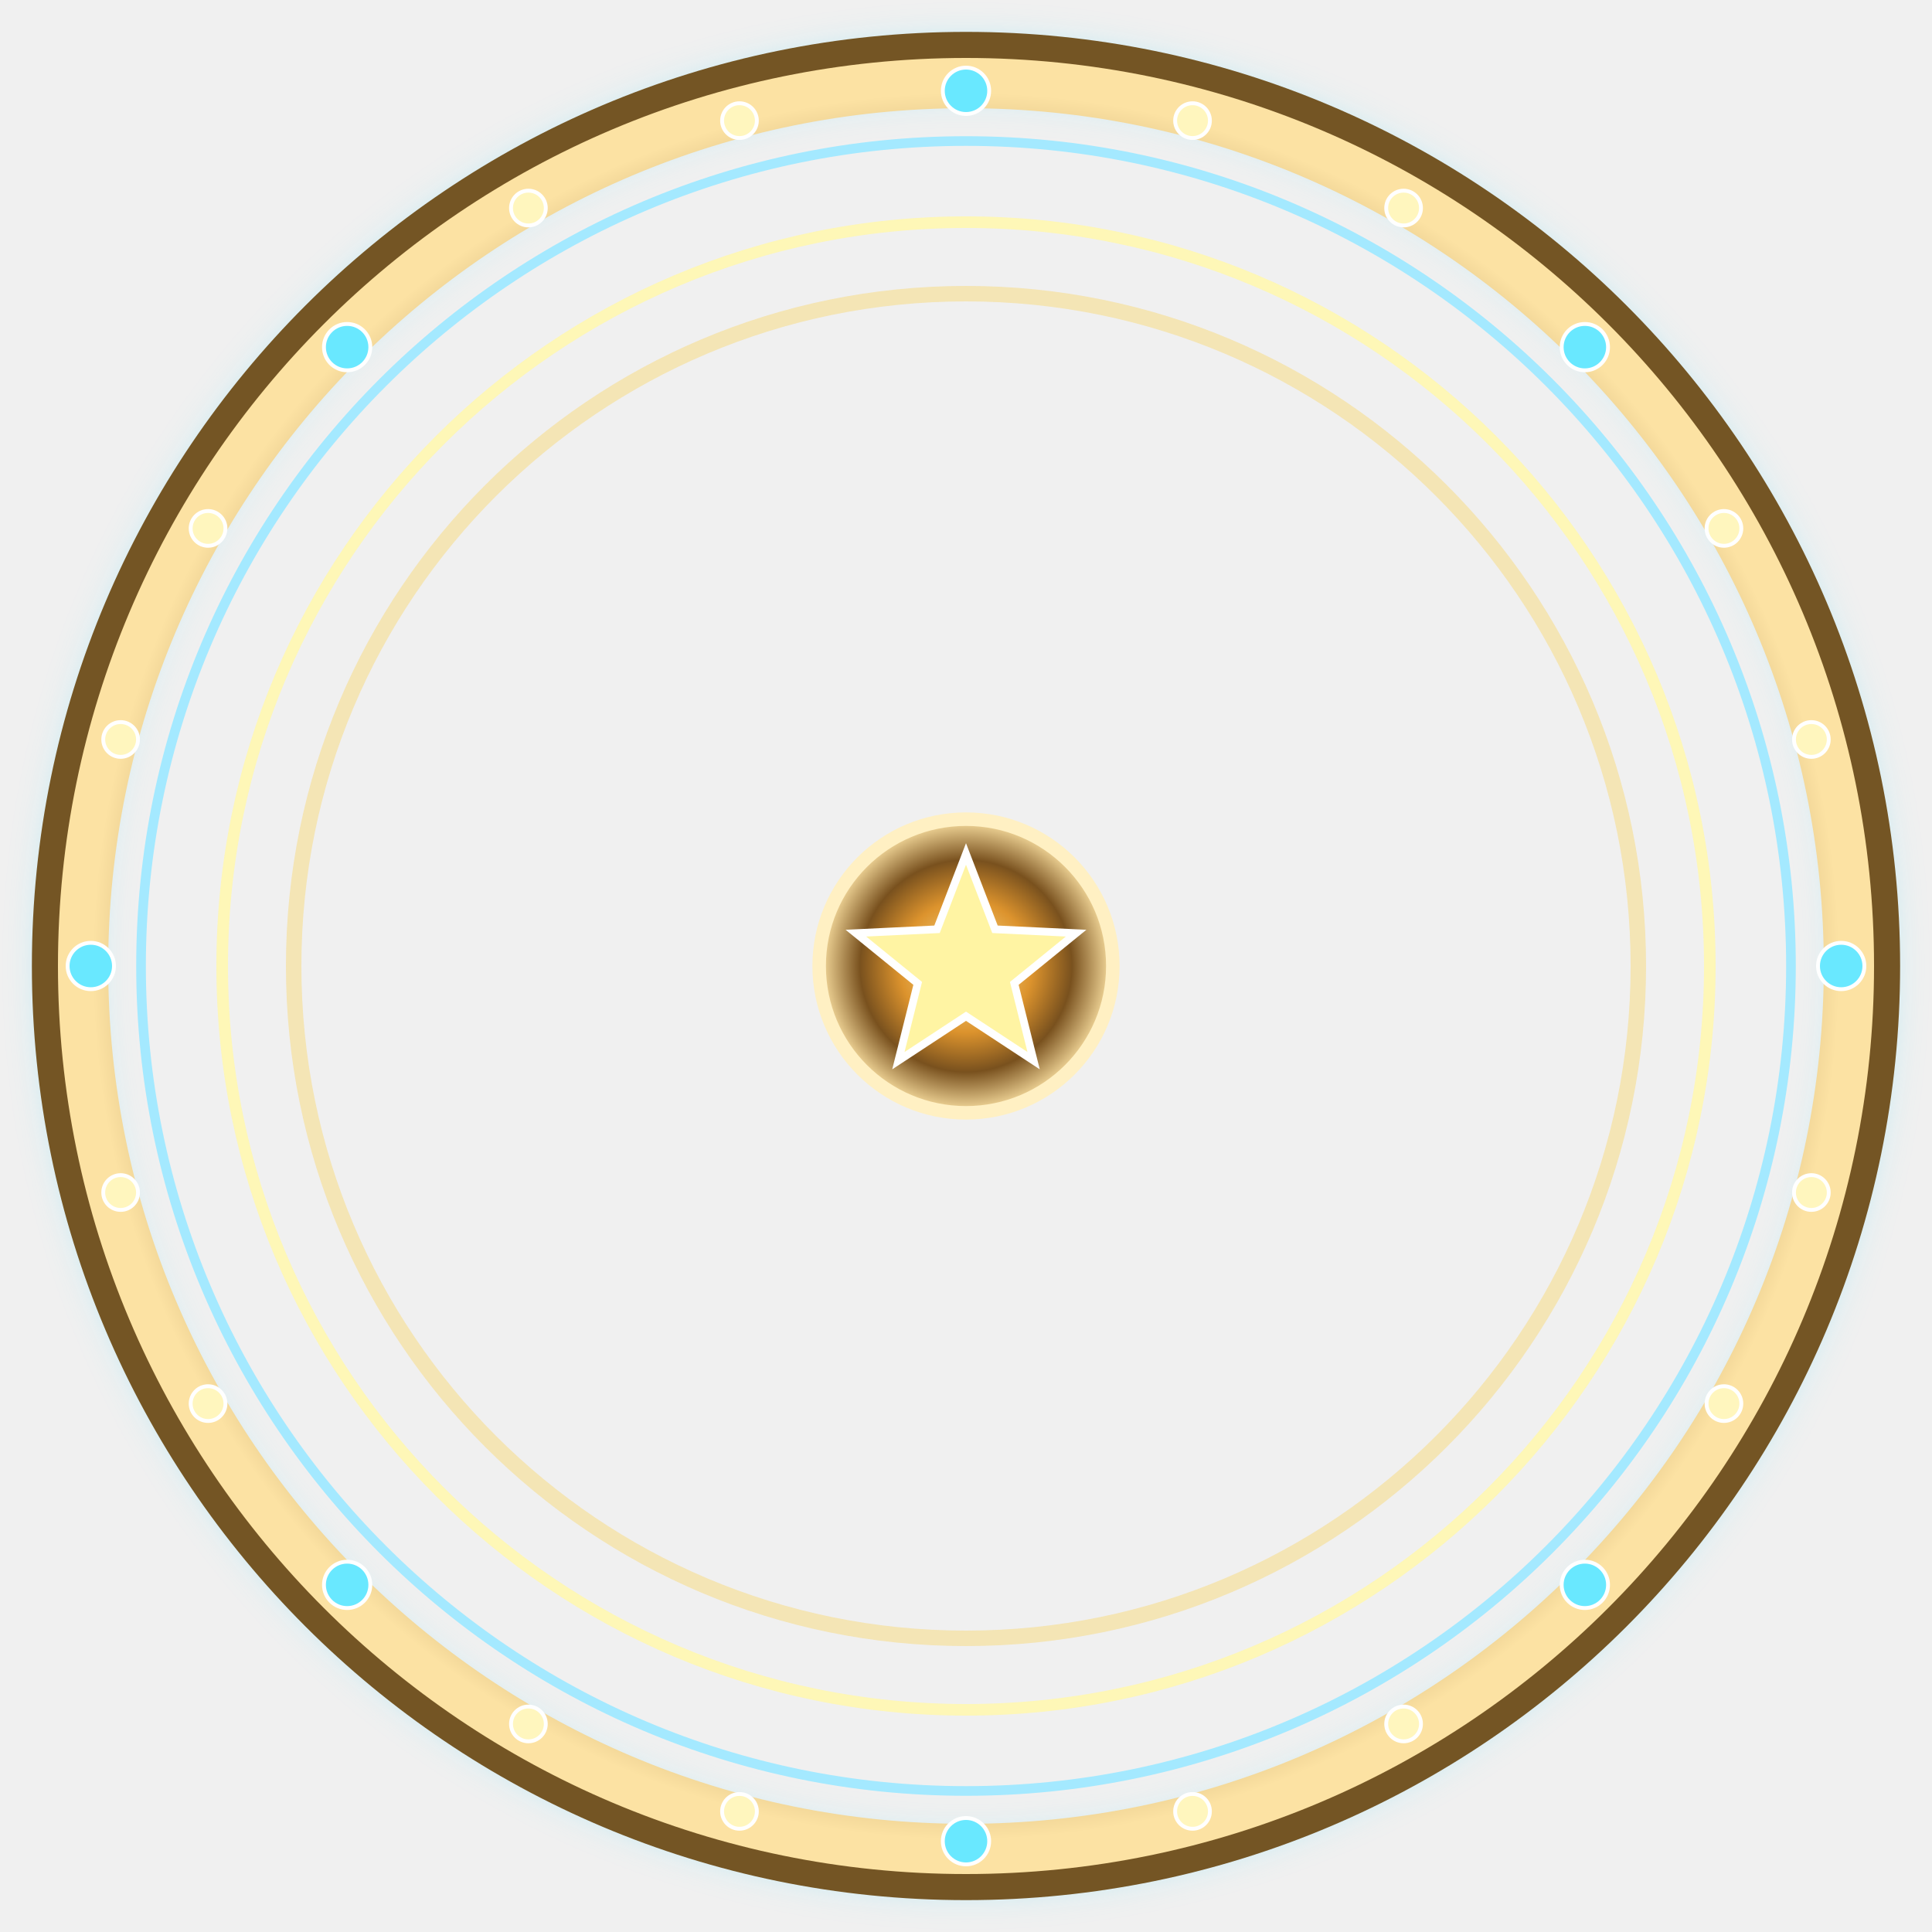
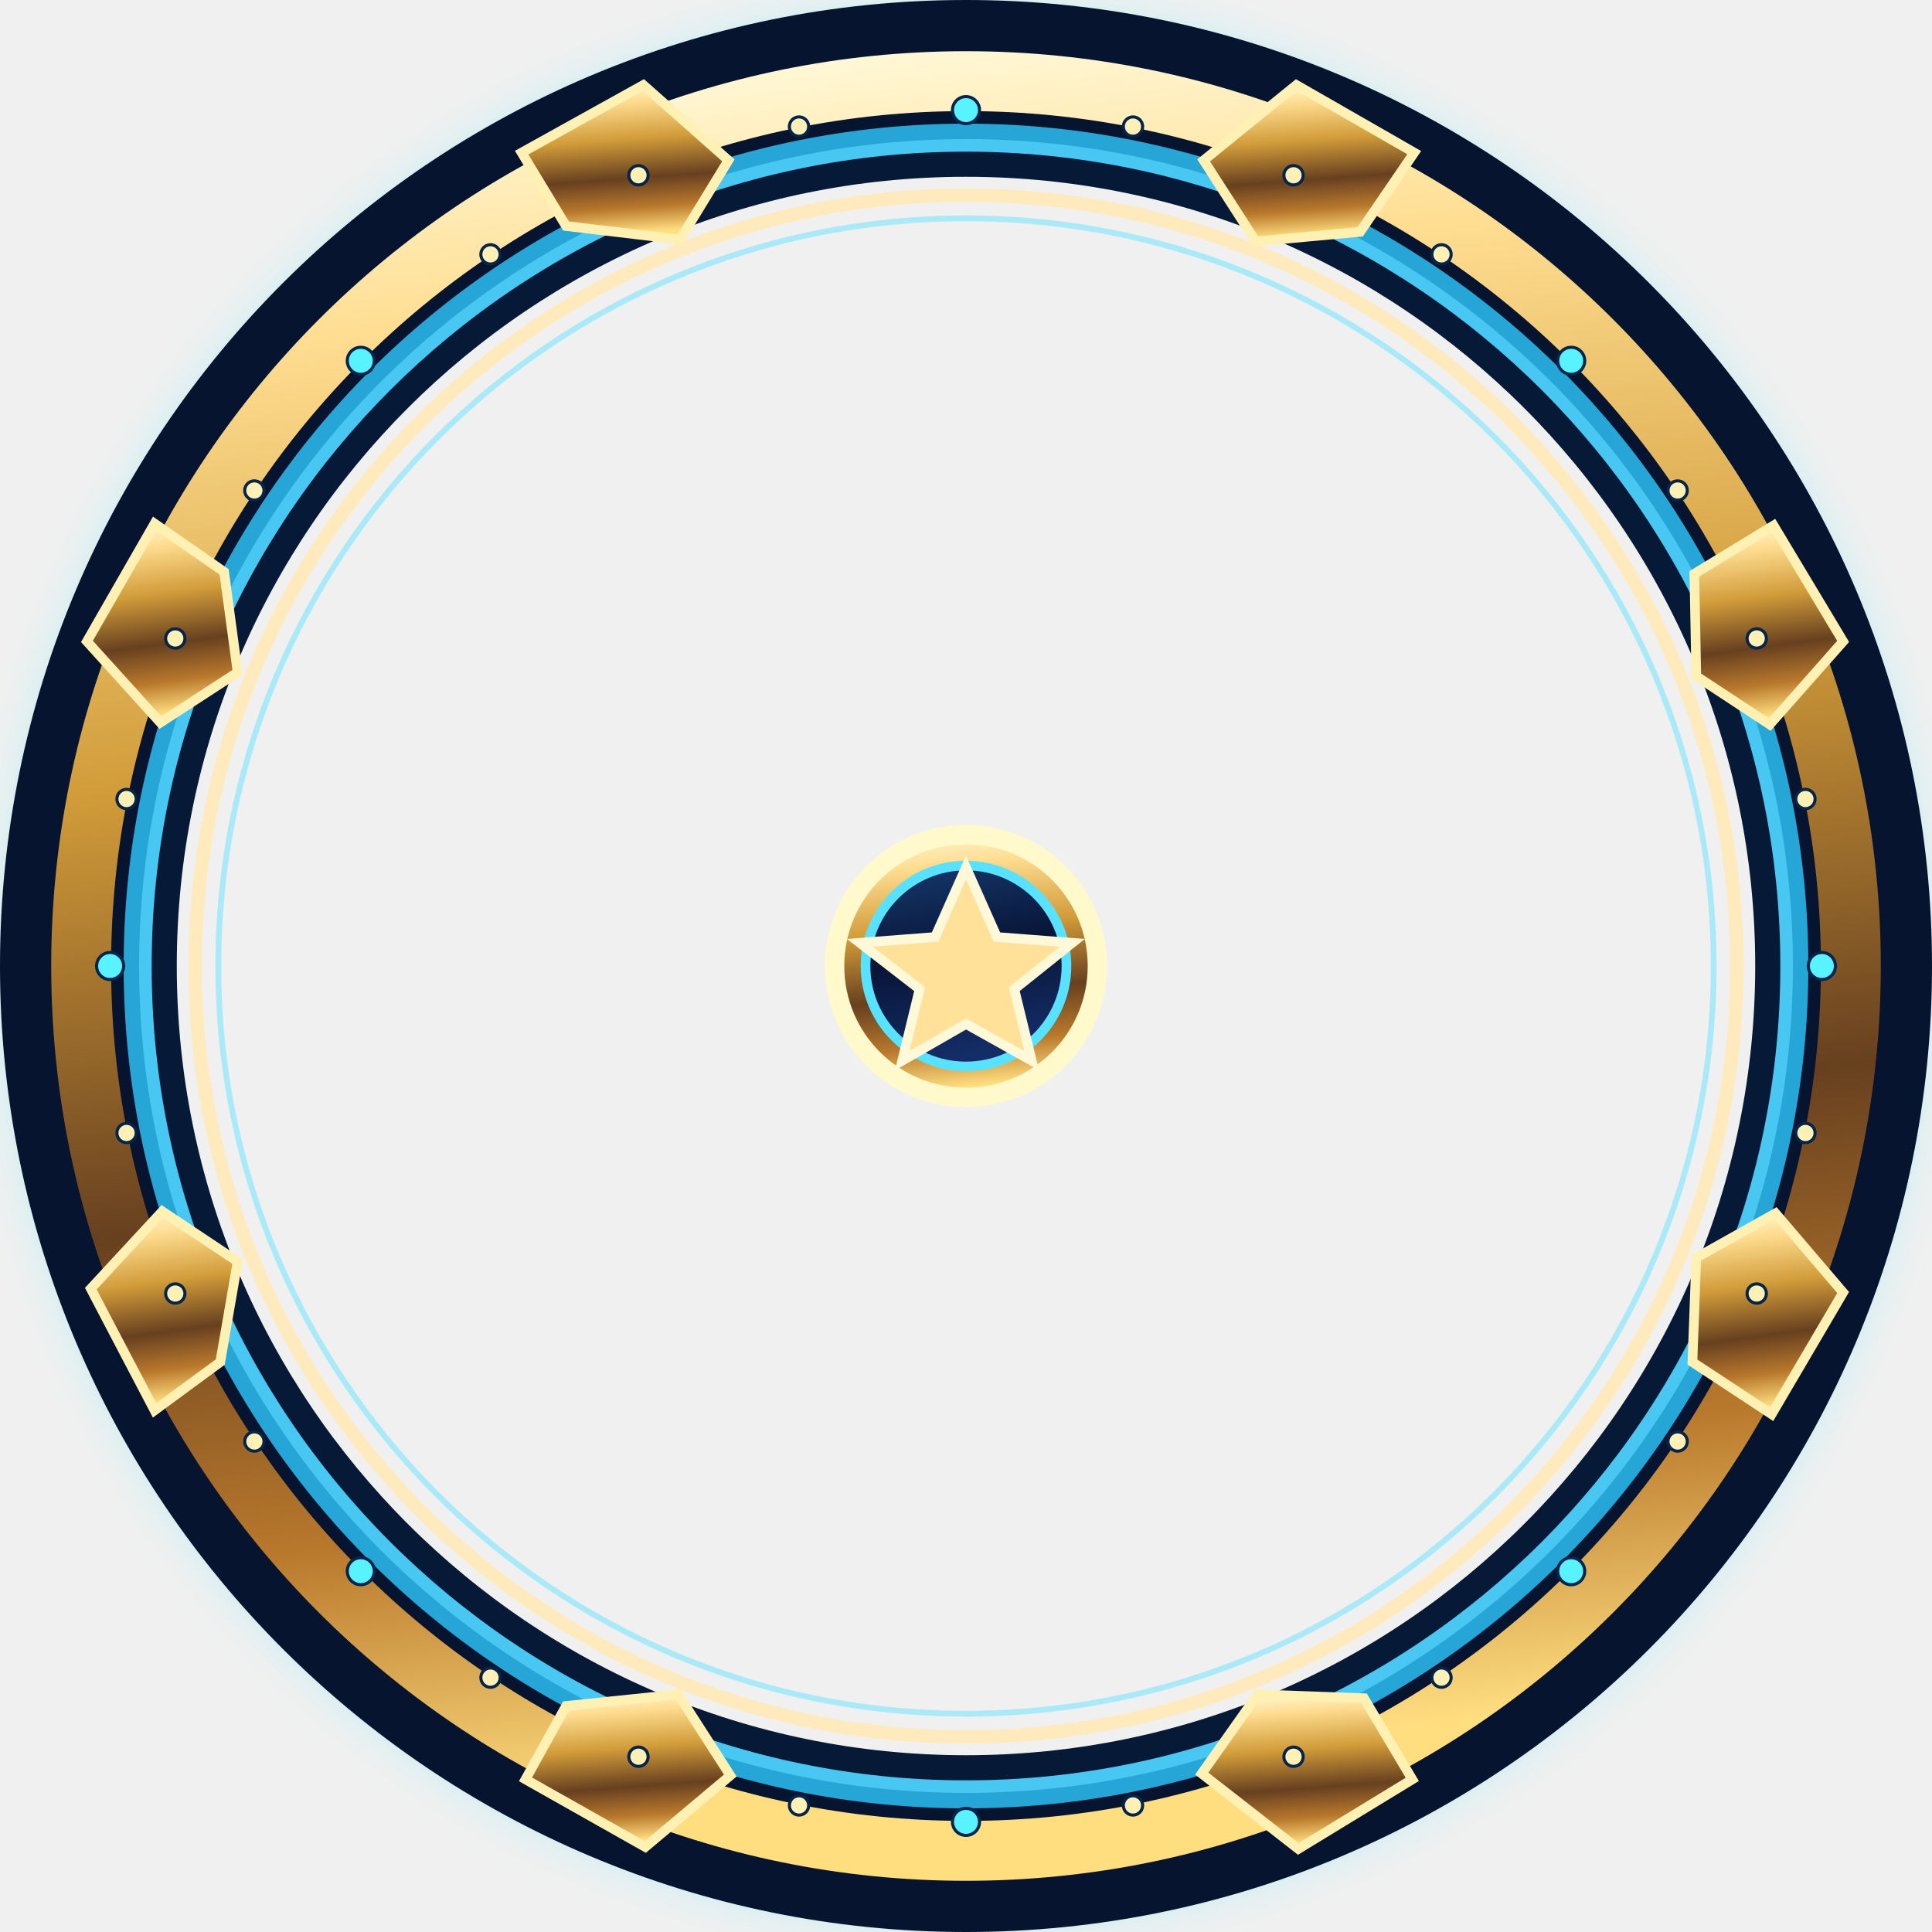
- <svg xmlns="http://www.w3.org/2000/svg" width="1000" height="1000" viewBox="0 0 1000 1000">
+ <svg xmlns="http://www.w3.org/2000/svg" width="1000" height="1000" viewBox="0 0 1000 1000" role="img" aria-label="Decorative randomizer frame">
  <defs>
-     <radialGradient id="ring">
-       <stop stop-color="#ffea9e" />
-       <stop offset=".45" stop-color="#dc932d" />
-       <stop offset=".72" stop-color="#79511e" />
-       <stop offset="1" stop-color="#fce2a3" />
+     <linearGradient id="metal" x1="0" y1="0" x2="1" y2="1">
+       <stop stop-color="#f3fcff" />
+       <stop offset=".16" stop-color="#3479ac" />
+       <stop offset=".37" stop-color="#091b48" />
+       <stop offset=".73" stop-color="#174677" />
+       <stop offset="1" stop-color="#a7f7ff" />
+     </linearGradient>
+     <linearGradient id="gold" x1="0" y1="0" x2=".1" y2="1">
+       <stop stop-color="#fffce2" />
+       <stop offset=".15" stop-color="#ffde92" />
+       <stop offset=".4" stop-color="#d19b39" />
+       <stop offset=".65" stop-color="#67401f" />
+       <stop offset=".84" stop-color="#b9792c" />
+       <stop offset="1" stop-color="#ffde80" />
+     </linearGradient>
+     <linearGradient id="navy" x1="0" y1="0" x2=".2" y2="1">
+       <stop stop-color="#163b70" />
+       <stop offset=".5" stop-color="#081537" />
+       <stop offset="1" stop-color="#142d66" />
+     </linearGradient>
+     <radialGradient id="plasma">
+       <stop stop-color="#a7faff" stop-opacity=".4" />
+       <stop offset=".7" stop-color="#34a8e7" stop-opacity=".08" />
+       <stop offset="1" stop-color="#a1e8ff" stop-opacity=".04" />
    </radialGradient>
-     <filter id="glow">
-       <feGaussianBlur stdDeviation="8" />
+     <filter id="blur">
+       <feGaussianBlur stdDeviation="13" />
    </filter>
  </defs>
-   <circle cx="500" cy="500" r="465" fill="none" stroke="#42dfff" stroke-width="32" opacity=".25" filter="url(#glow)" />
-   <circle cx="500" cy="500" r="465" fill="none" stroke="#745524" stroke-width="37" />
-   <circle cx="500" cy="500" r="457" fill="none" stroke="url(#ring)" stroke-width="26" />
-   <circle cx="500" cy="500" r="427" fill="none" stroke="#a4e9ff" stroke-width="5" />
-   <circle cx="500" cy="500" r="385" fill="none" stroke="#fff7b0" stroke-width="6" opacity=".9" />
-   <circle cx="500" cy="500" r="348" fill="none" stroke="#f9d66d" stroke-width="8" opacity=".45" />
-   <circle cx="500" cy="500" r="76" fill="url(#ring)" stroke="#fff0c3" stroke-width="7" />
-   <path d="m500 442 15 39 42 2-32 26 10 40-35-23-35 23 10-40-32-26 42-2Z" fill="#fff4a3" stroke="#fff" stroke-width="4" />
-   <circle cx="953.00" cy="500.00" r="12" fill="#69e8ff" stroke="#fff" stroke-width="2" />
-   <circle cx="937.56" cy="617.25" r="9" fill="#fff6be" stroke="#fff" stroke-width="2" />
-   <circle cx="892.31" cy="726.50" r="9" fill="#fff6be" stroke="#fff" stroke-width="2" />
-   <circle cx="820.32" cy="820.32" r="12" fill="#69e8ff" stroke="#fff" stroke-width="2" />
-   <circle cx="726.50" cy="892.31" r="9" fill="#fff6be" stroke="#fff" stroke-width="2" />
-   <circle cx="617.25" cy="937.56" r="9" fill="#fff6be" stroke="#fff" stroke-width="2" />
-   <circle cx="500.00" cy="953.00" r="12" fill="#69e8ff" stroke="#fff" stroke-width="2" />
-   <circle cx="382.75" cy="937.56" r="9" fill="#fff6be" stroke="#fff" stroke-width="2" />
-   <circle cx="273.50" cy="892.31" r="9" fill="#fff6be" stroke="#fff" stroke-width="2" />
-   <circle cx="179.68" cy="820.32" r="12" fill="#69e8ff" stroke="#fff" stroke-width="2" />
-   <circle cx="107.69" cy="726.50" r="9" fill="#fff6be" stroke="#fff" stroke-width="2" />
-   <circle cx="62.44" cy="617.25" r="9" fill="#fff6be" stroke="#fff" stroke-width="2" />
-   <circle cx="47.00" cy="500.00" r="12" fill="#69e8ff" stroke="#fff" stroke-width="2" />
-   <circle cx="62.44" cy="382.75" r="9" fill="#fff6be" stroke="#fff" stroke-width="2" />
-   <circle cx="107.69" cy="273.50" r="9" fill="#fff6be" stroke="#fff" stroke-width="2" />
-   <circle cx="179.68" cy="179.68" r="12" fill="#69e8ff" stroke="#fff" stroke-width="2" />
-   <circle cx="273.50" cy="107.69" r="9" fill="#fff6be" stroke="#fff" stroke-width="2" />
-   <circle cx="382.75" cy="62.44" r="9" fill="#fff6be" stroke="#fff" stroke-width="2" />
-   <circle cx="500.00" cy="47.00" r="12" fill="#69e8ff" stroke="#fff" stroke-width="2" />
-   <circle cx="617.25" cy="62.44" r="9" fill="#fff6be" stroke="#fff" stroke-width="2" />
-   <circle cx="726.50" cy="107.69" r="9" fill="#fff6be" stroke="#fff" stroke-width="2" />
-   <circle cx="820.32" cy="179.68" r="12" fill="#69e8ff" stroke="#fff" stroke-width="2" />
-   <circle cx="892.31" cy="273.50" r="9" fill="#fff6be" stroke="#fff" stroke-width="2" />
-   <circle cx="937.56" cy="382.75" r="9" fill="#fff6be" stroke="#fff" stroke-width="2" />
+   <circle cx="500" cy="500" r="474" fill="none" stroke="#2be7ff" stroke-width="30" opacity=".55" filter="url(#blur)" />
+   <circle cx="500" cy="500" r="464" fill="none" stroke="#06142f" stroke-width="72" />
+   <circle cx="500" cy="500" r="458" fill="none" stroke="url(#gold)" stroke-width="31" />
+   <circle cx="500" cy="500" r="427" fill="none" stroke="#2bbff3" stroke-width="18" opacity=".85" />
+   <circle cx="500" cy="500" r="415" fill="none" stroke="#061936" stroke-width="13" />
+   <circle cx="500" cy="500" r="399" fill="none" stroke="#ffeabd" stroke-width="7" />
+   <circle cx="500" cy="500" r="387" fill="none" stroke="#71e6ff" stroke-width="3" opacity=".55" />
+   <g fill="url(#gold)" stroke="#fff0b4" stroke-width="5">
+     <path d="M270 79 333 44 377 83 352 124 293 117Z" />
+     <path d="M623 83 671 44 732 79 704 120 650 125Z" />
+     <path d="M80 271 45 332 83 374 123 348 116 296Z" />
+     <path d="M877 297 918 272 954 332 916 375 878 350Z" />
+     <path d="M80 730 47 667 84 627 123 653 114 705Z" />
+     <path d="M878 651 919 628 954 669 917 732 876 705Z" />
+     <path d="M272 921 334 956 378 919 351 877 293 883Z" />
+     <path d="M622 918 672 957 731 921 706 879 651 877Z" />
+   </g>
+   <circle cx="500" cy="500" r="68" fill="url(#gold)" stroke="#fff9cb" stroke-width="10" />
+   <circle cx="500" cy="500" r="52" fill="url(#navy)" stroke="#58e2ff" stroke-width="5" />
+   <path d="M500 449 516 485 555 488 525 512 534 549 500 530 467 549 476 512 445 488 484 485Z" fill="#ffe19a" stroke="#fff9d9" stroke-width="5" />
+   <circle cx="943.00" cy="500.00" r="7" fill="#59f2ff" stroke="#04244c" stroke-width="1.6" />
+   <circle cx="934.49" cy="586.43" r="5" fill="#fff1b6" stroke="#04244c" stroke-width="1.6" />
+   <circle cx="909.28" cy="669.53" r="5" fill="#fff1b6" stroke="#04244c" stroke-width="1.6" />
+   <circle cx="868.34" cy="746.12" r="5" fill="#fff1b6" stroke="#04244c" stroke-width="1.6" />
+   <circle cx="813.25" cy="813.25" r="7" fill="#59f2ff" stroke="#04244c" stroke-width="1.6" />
+   <circle cx="746.12" cy="868.34" r="5" fill="#fff1b6" stroke="#04244c" stroke-width="1.6" />
+   <circle cx="669.53" cy="909.28" r="5" fill="#fff1b6" stroke="#04244c" stroke-width="1.6" />
+   <circle cx="586.43" cy="934.49" r="5" fill="#fff1b6" stroke="#04244c" stroke-width="1.6" />
+   <circle cx="500.00" cy="943.00" r="7" fill="#59f2ff" stroke="#04244c" stroke-width="1.6" />
+   <circle cx="413.57" cy="934.49" r="5" fill="#fff1b6" stroke="#04244c" stroke-width="1.6" />
+   <circle cx="330.47" cy="909.28" r="5" fill="#fff1b6" stroke="#04244c" stroke-width="1.6" />
+   <circle cx="253.88" cy="868.34" r="5" fill="#fff1b6" stroke="#04244c" stroke-width="1.6" />
+   <circle cx="186.75" cy="813.25" r="7" fill="#59f2ff" stroke="#04244c" stroke-width="1.6" />
+   <circle cx="131.66" cy="746.12" r="5" fill="#fff1b6" stroke="#04244c" stroke-width="1.6" />
+   <circle cx="90.72" cy="669.53" r="5" fill="#fff1b6" stroke="#04244c" stroke-width="1.6" />
+   <circle cx="65.51" cy="586.43" r="5" fill="#fff1b6" stroke="#04244c" stroke-width="1.6" />
+   <circle cx="57.00" cy="500.00" r="7" fill="#59f2ff" stroke="#04244c" stroke-width="1.6" />
+   <circle cx="65.51" cy="413.57" r="5" fill="#fff1b6" stroke="#04244c" stroke-width="1.6" />
+   <circle cx="90.72" cy="330.47" r="5" fill="#fff1b6" stroke="#04244c" stroke-width="1.6" />
+   <circle cx="131.66" cy="253.88" r="5" fill="#fff1b6" stroke="#04244c" stroke-width="1.6" />
+   <circle cx="186.75" cy="186.75" r="7" fill="#59f2ff" stroke="#04244c" stroke-width="1.6" />
+   <circle cx="253.88" cy="131.66" r="5" fill="#fff1b6" stroke="#04244c" stroke-width="1.6" />
+   <circle cx="330.47" cy="90.72" r="5" fill="#fff1b6" stroke="#04244c" stroke-width="1.6" />
+   <circle cx="413.57" cy="65.51" r="5" fill="#fff1b6" stroke="#04244c" stroke-width="1.6" />
+   <circle cx="500.00" cy="57.00" r="7" fill="#59f2ff" stroke="#04244c" stroke-width="1.6" />
+   <circle cx="586.43" cy="65.51" r="5" fill="#fff1b6" stroke="#04244c" stroke-width="1.6" />
+   <circle cx="669.53" cy="90.72" r="5" fill="#fff1b6" stroke="#04244c" stroke-width="1.6" />
+   <circle cx="746.12" cy="131.66" r="5" fill="#fff1b6" stroke="#04244c" stroke-width="1.6" />
+   <circle cx="813.25" cy="186.75" r="7" fill="#59f2ff" stroke="#04244c" stroke-width="1.6" />
+   <circle cx="868.34" cy="253.88" r="5" fill="#fff1b6" stroke="#04244c" stroke-width="1.6" />
+   <circle cx="909.28" cy="330.47" r="5" fill="#fff1b6" stroke="#04244c" stroke-width="1.6" />
+   <circle cx="934.49" cy="413.57" r="5" fill="#fff1b6" stroke="#04244c" stroke-width="1.6" />
</svg>
